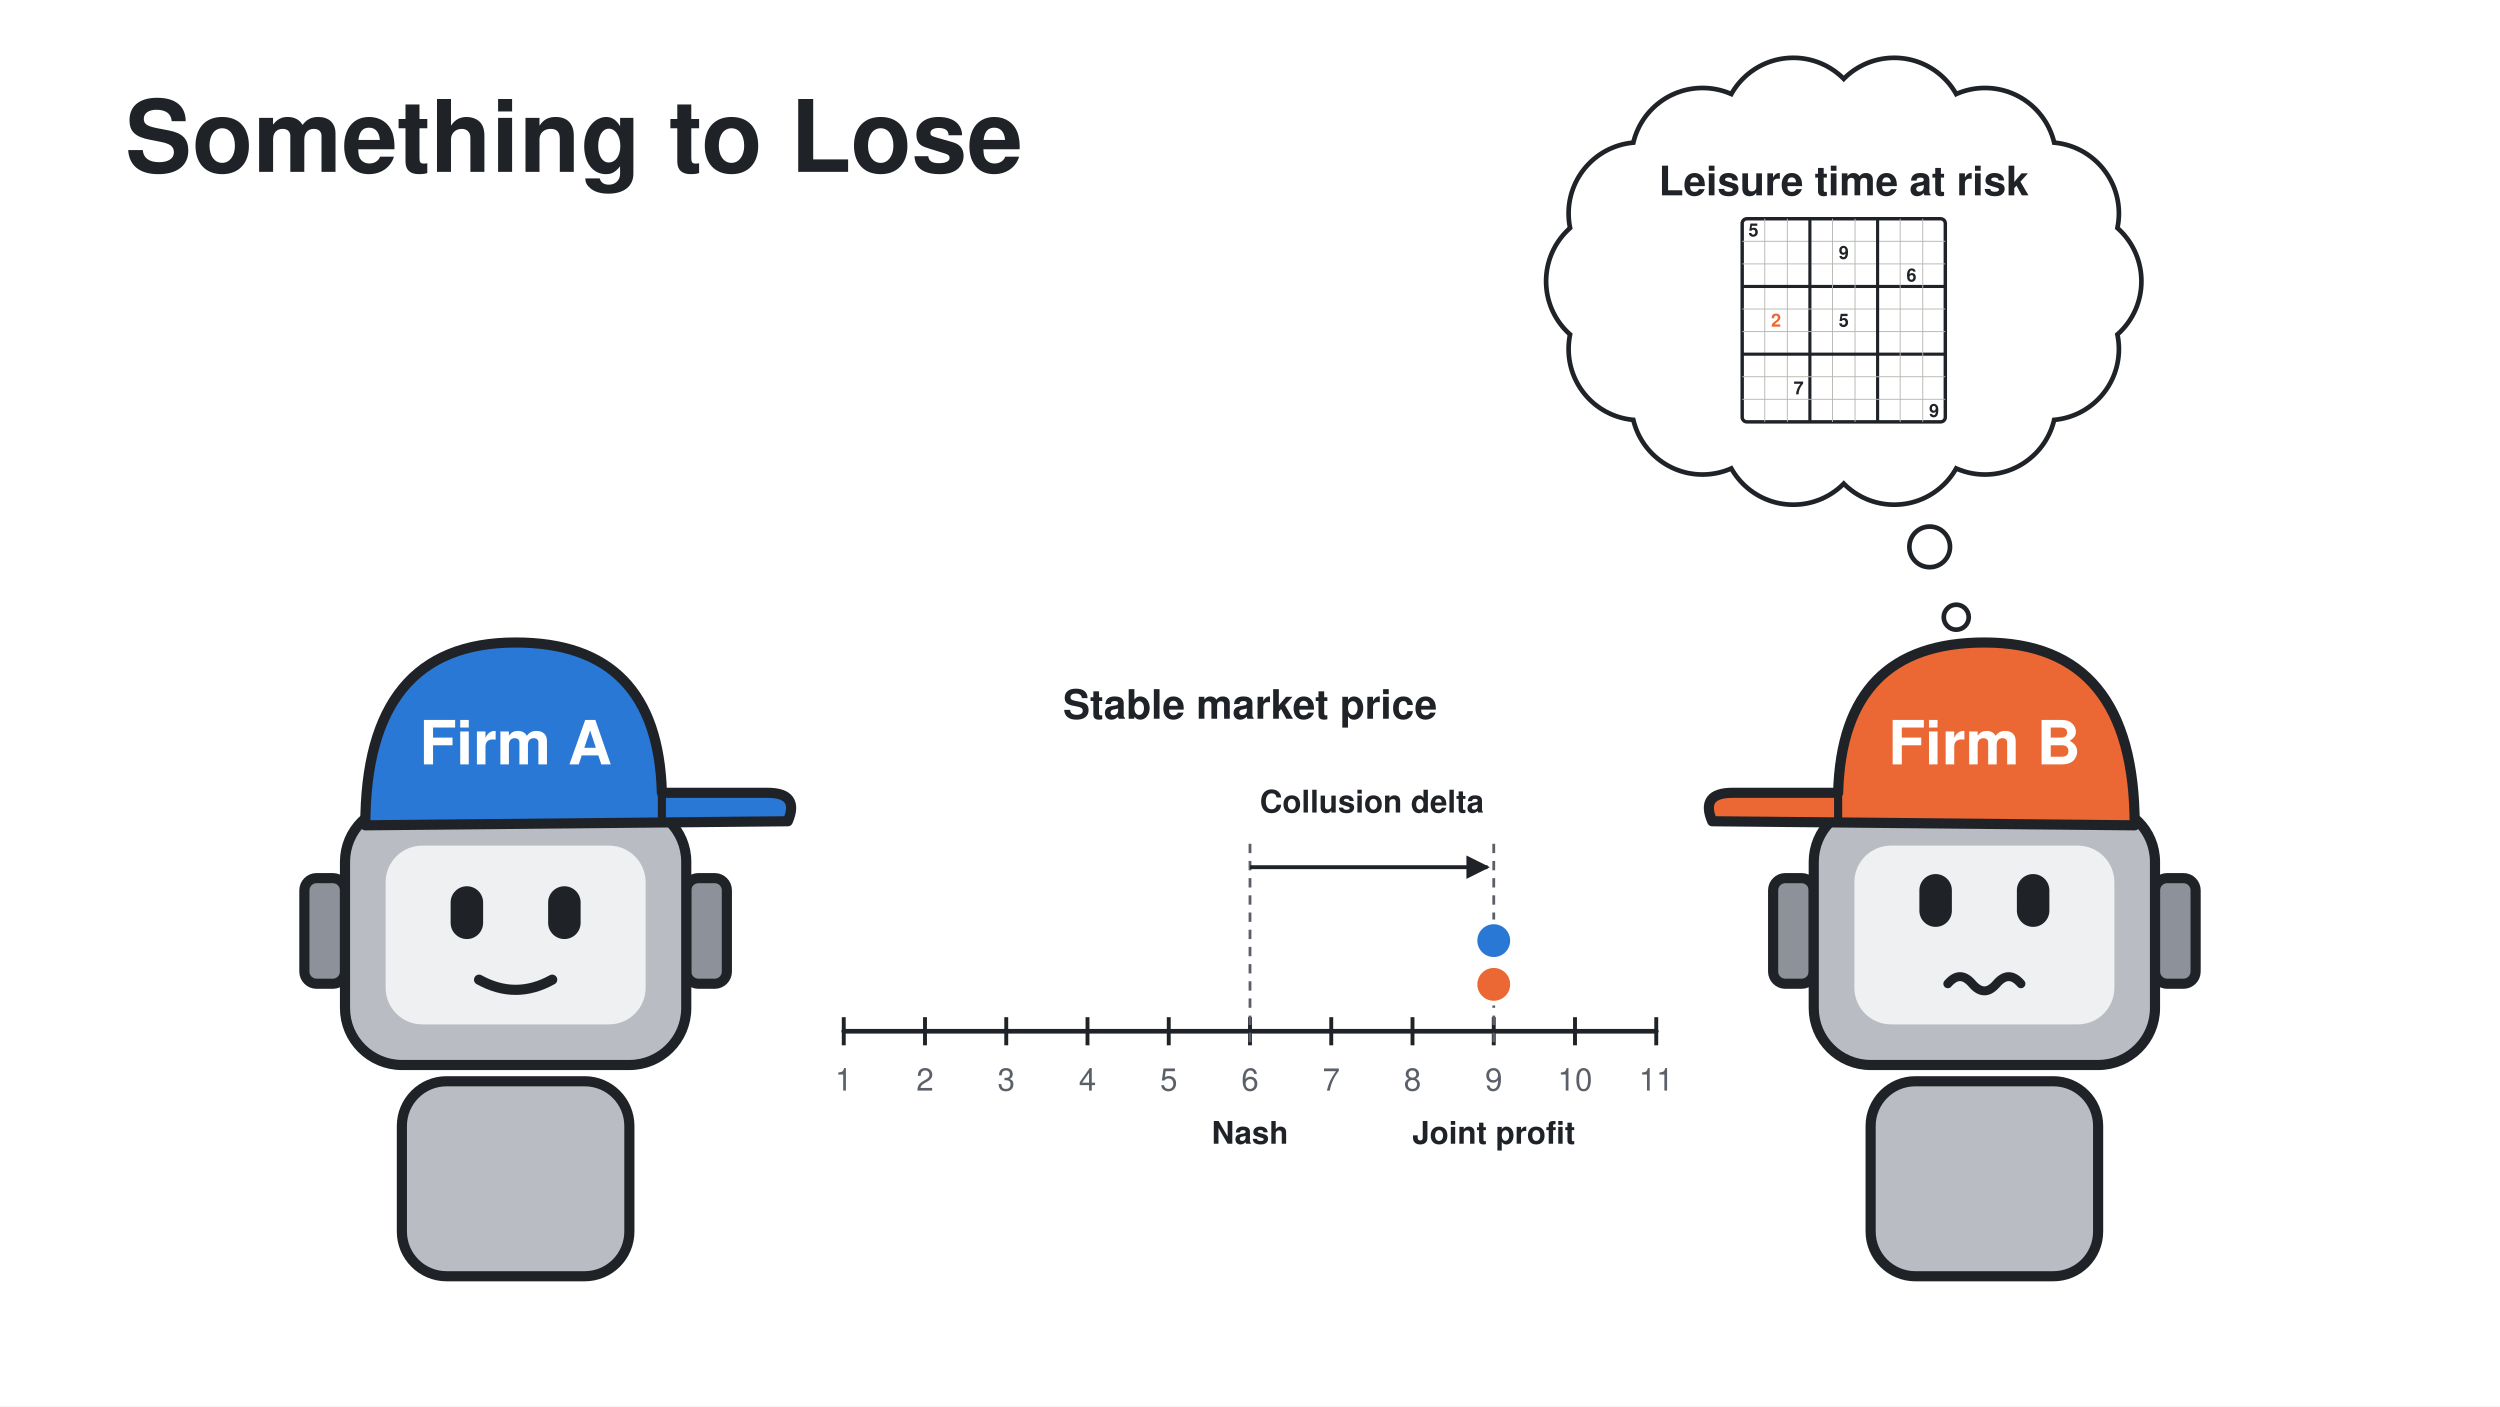
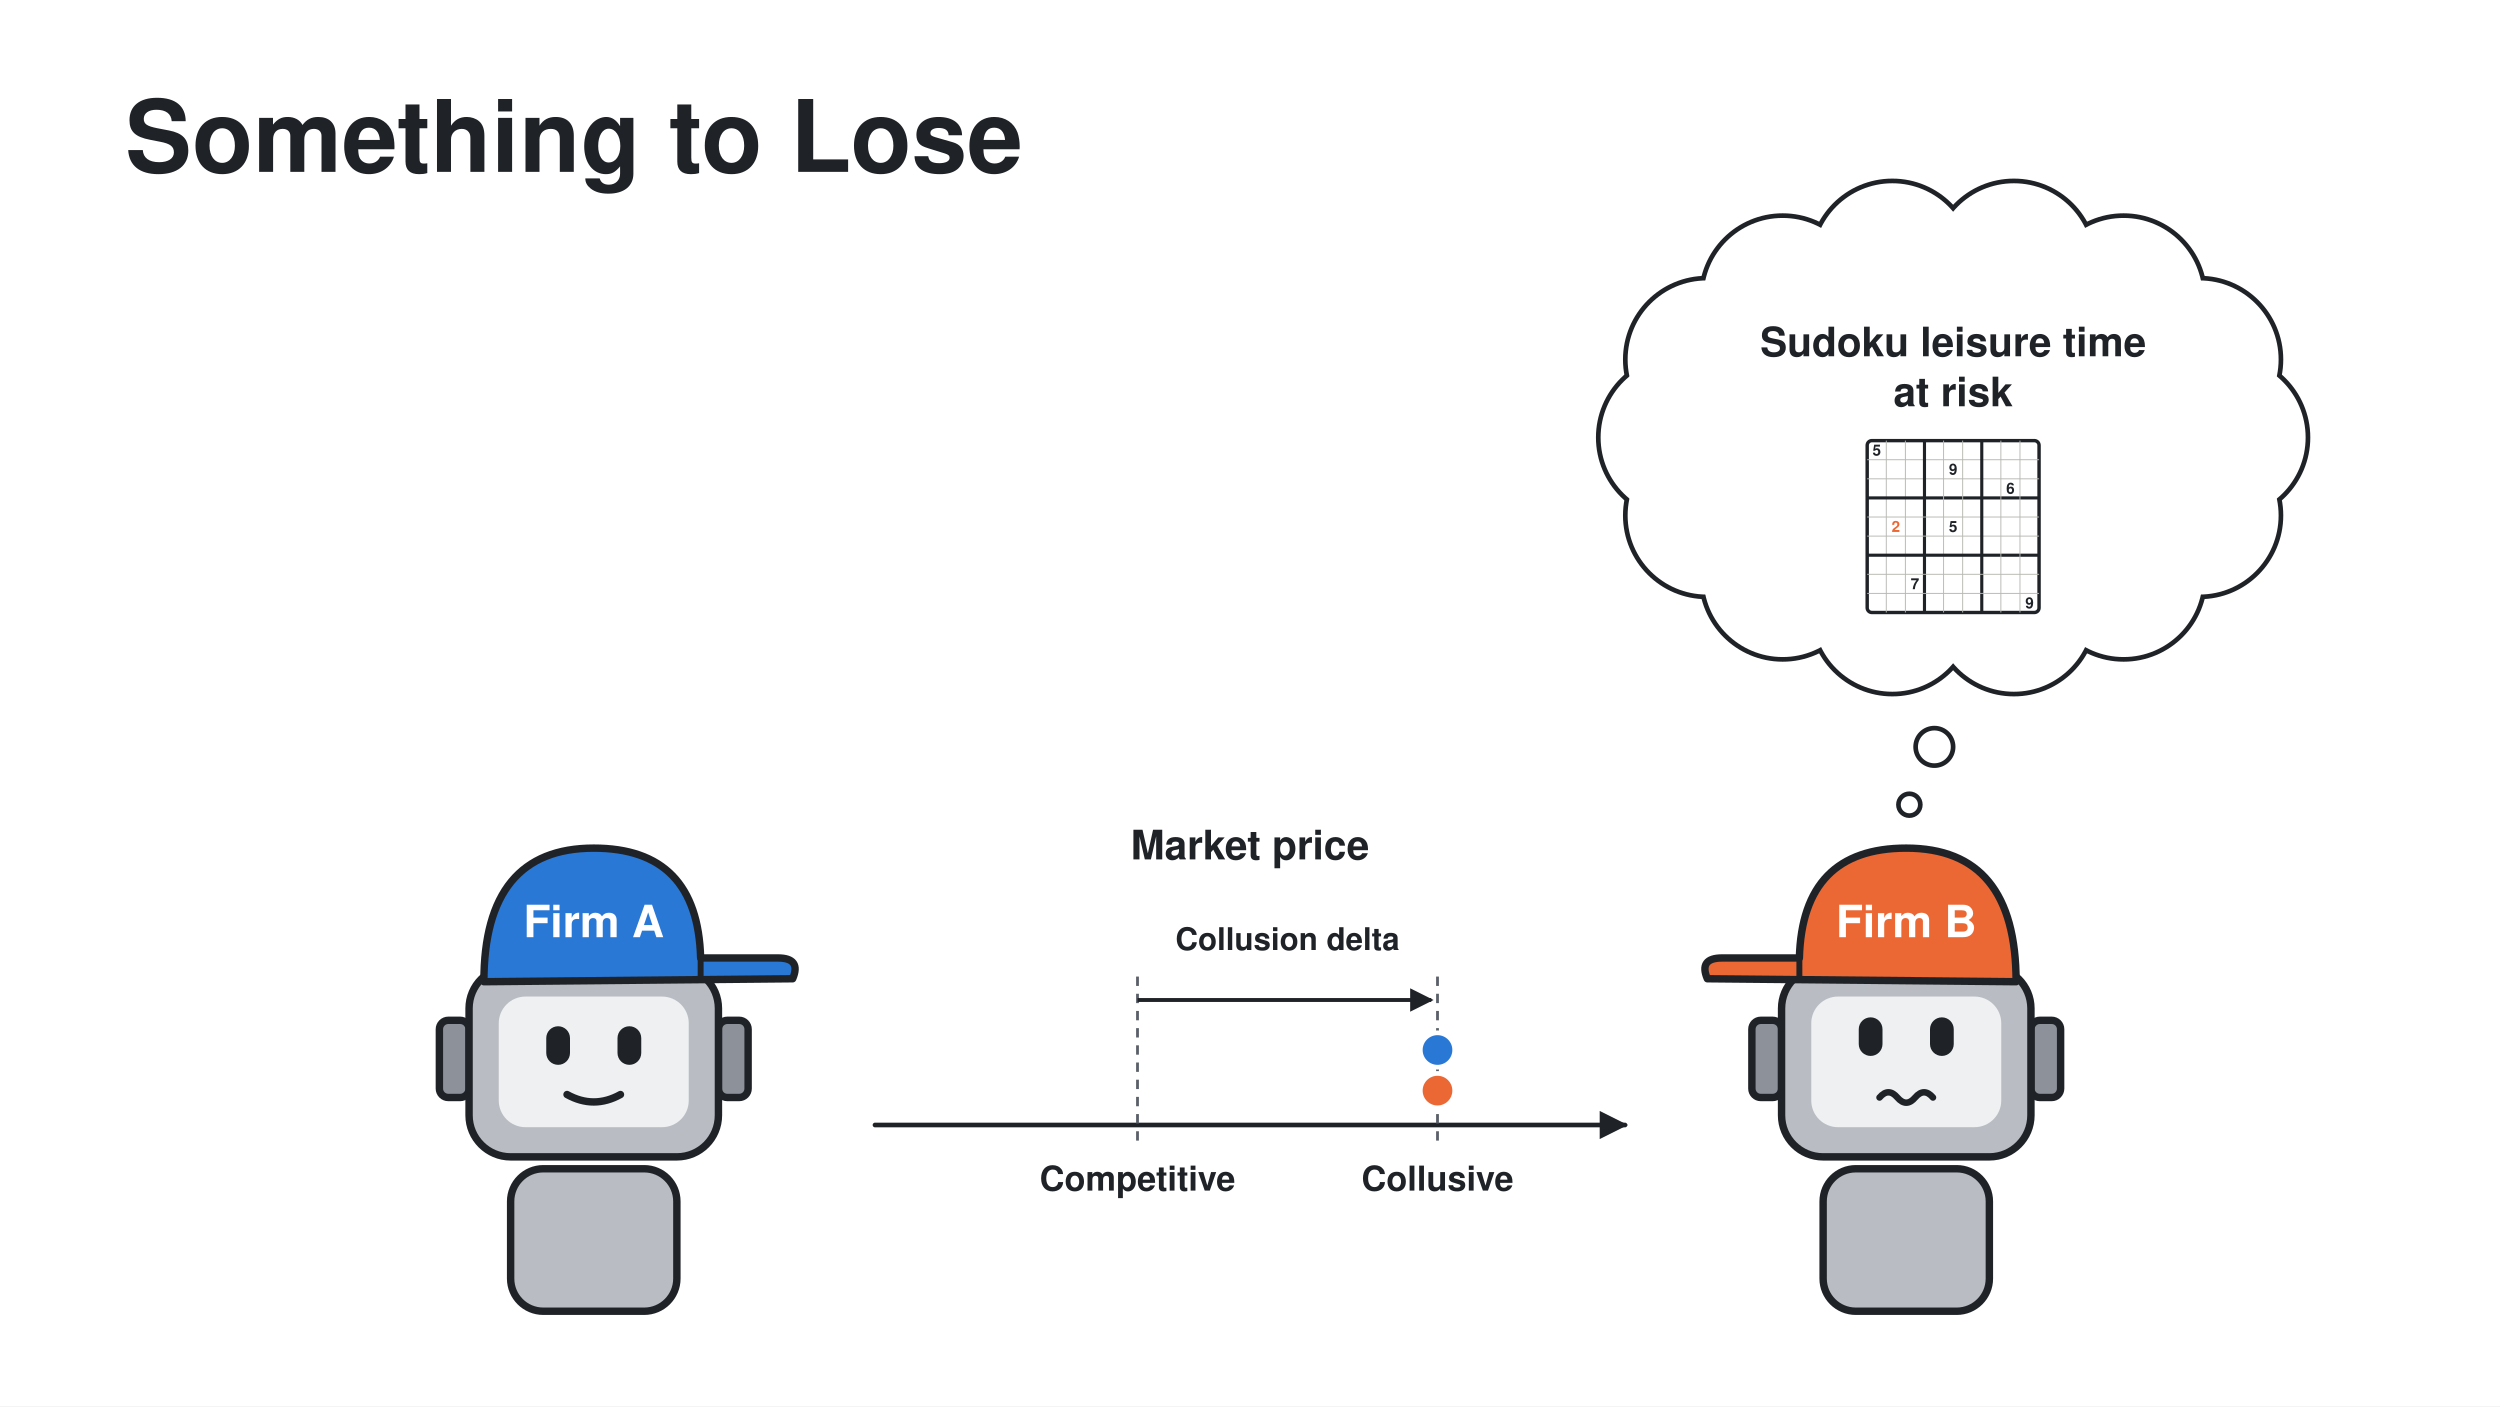
<svg xmlns="http://www.w3.org/2000/svg" viewBox="0 0 1600 900" width="1600" height="900">
  <rect width="1600" height="900" fill="white" />
-   <path d="M540 660H1060" stroke="#1f2328" stroke-width="3" stroke-linecap="round" />
-   <text x="800.0" y="460" font-size="26" fill="#1f2328" text-anchor="middle" font-weight="bold" font-family="Helvetica, Arial, sans-serif">Stable market price</text>
-   <path d="M540.0 651V669" stroke="#1f2328" stroke-width="2.5" />
-   <text x="540.0" y="698" font-size="20" fill="#5b6068" text-anchor="middle" font-weight="normal" font-family="Helvetica, Arial, sans-serif">1</text>
-   <path d="M592.0 651V669" stroke="#1f2328" stroke-width="2.5" />
-   <text x="592.0" y="698" font-size="20" fill="#5b6068" text-anchor="middle" font-weight="normal" font-family="Helvetica, Arial, sans-serif">2</text>
-   <path d="M644.0 651V669" stroke="#1f2328" stroke-width="2.5" />
-   <text x="644.0" y="698" font-size="20" fill="#5b6068" text-anchor="middle" font-weight="normal" font-family="Helvetica, Arial, sans-serif">3</text>
-   <path d="M696.0 651V669" stroke="#1f2328" stroke-width="2.5" />
-   <text x="696.0" y="698" font-size="20" fill="#5b6068" text-anchor="middle" font-weight="normal" font-family="Helvetica, Arial, sans-serif">4</text>
-   <path d="M748.0 651V669" stroke="#1f2328" stroke-width="2.5" />
-   <text x="748.0" y="698" font-size="20" fill="#5b6068" text-anchor="middle" font-weight="normal" font-family="Helvetica, Arial, sans-serif">5</text>
-   <path d="M800.0 651V669" stroke="#1f2328" stroke-width="2.5" />
-   <text x="800.0" y="698" font-size="20" fill="#5b6068" text-anchor="middle" font-weight="normal" font-family="Helvetica, Arial, sans-serif">6</text>
-   <path d="M852.0 651V669" stroke="#1f2328" stroke-width="2.5" />
-   <text x="852.0" y="698" font-size="20" fill="#5b6068" text-anchor="middle" font-weight="normal" font-family="Helvetica, Arial, sans-serif">7</text>
-   <path d="M904.0 651V669" stroke="#1f2328" stroke-width="2.5" />
-   <text x="904.0" y="698" font-size="20" fill="#5b6068" text-anchor="middle" font-weight="normal" font-family="Helvetica, Arial, sans-serif">8</text>
-   <path d="M956.0 651V669" stroke="#1f2328" stroke-width="2.5" />
-   <text x="956.0" y="698" font-size="20" fill="#5b6068" text-anchor="middle" font-weight="normal" font-family="Helvetica, Arial, sans-serif">9</text>
-   <path d="M1008.0 651V669" stroke="#1f2328" stroke-width="2.5" />
-   <text x="1008.0" y="698" font-size="20" fill="#5b6068" text-anchor="middle" font-weight="normal" font-family="Helvetica, Arial, sans-serif">10</text>
-   <path d="M1060.0 651V669" stroke="#1f2328" stroke-width="2.5" />
-   <text x="1060.0" y="698" font-size="20" fill="#5b6068" text-anchor="middle" font-weight="normal" font-family="Helvetica, Arial, sans-serif">11</text>
-   <path d="M800.0 540V670" stroke="#5b6068" stroke-width="1.8" stroke-dasharray="6 5" />
-   <text x="800.0" y="732" font-size="20" fill="#1f2328" text-anchor="middle" font-weight="bold" font-family="Helvetica, Arial, sans-serif">Nash</text>
-   <path d="M956.0 540V670" stroke="#5b6068" stroke-width="1.8" stroke-dasharray="6 5" />
-   <text x="956.0" y="732" font-size="20" fill="#1f2328" text-anchor="middle" font-weight="bold" font-family="Helvetica, Arial, sans-serif">Joint profit</text>
  <defs>
    <marker id="tip" viewBox="0 0 10 10" refX="9" refY="5" markerWidth="6" markerHeight="6" orient="auto">
      <path d="M0 0L10 5L0 10Z" fill="#1f2328" />
    </marker>
  </defs>
-   <path d="M800.0 555H952.0" stroke="#1f2328" stroke-width="2.5" marker-end="url(#tip)" />
-   <text x="878.0" y="520" font-size="20" fill="#1f2328" text-anchor="middle" font-weight="bold" font-family="Helvetica, Arial, sans-serif">Collusion delta</text>
-   <circle cx="956.0" cy="602" r="12" fill="#2a78d6" stroke="white" stroke-width="3" />
-   <circle cx="956.0" cy="630" r="12" fill="#eb6834" stroke="white" stroke-width="3" />
-   <g transform="translate(330 640) scale(2.6 2.6)">
+   <path d="M560 720H1040" stroke="#1f2328" stroke-width="3" stroke-linecap="round" marker-end="url(#tip)" />
+   <text x="800.0" y="550" font-size="26" fill="#1f2328" text-anchor="middle" font-weight="bold" font-family="Helvetica, Arial, sans-serif">Market price</text>
+   <path d="M728.0 625V732" stroke="#5b6068" stroke-width="1.8" stroke-dasharray="6 5" />
+   <text x="728.0" y="762" font-size="22" fill="#1f2328" text-anchor="middle" font-weight="bold" font-family="Helvetica, Arial, sans-serif">Competitive</text>
+   <path d="M920.0 625V732" stroke="#5b6068" stroke-width="1.8" stroke-dasharray="6 5" />
+   <text x="920.0" y="762" font-size="22" fill="#1f2328" text-anchor="middle" font-weight="bold" font-family="Helvetica, Arial, sans-serif">Collusive</text>
+   <path d="M728.0 640H916.0" stroke="#1f2328" stroke-width="2.5" marker-end="url(#tip)" />
+   <text x="824.0" y="608" font-size="20" fill="#1f2328" text-anchor="middle" font-weight="bold" font-family="Helvetica, Arial, sans-serif">Collusion delta</text>
+   <circle cx="920.0" cy="672" r="11" fill="#2a78d6" stroke="white" stroke-width="3" />
+   <circle cx="920.0" cy="698" r="11" fill="#eb6834" stroke="white" stroke-width="3" />
+   <g transform="translate(380 710) scale(1.9 1.9)">
    <rect x="-52" y="-30" width="10" height="26" rx="3" fill="#8d9199" stroke="#1f2328" stroke-width="2.5" />
    <rect x="42" y="-30" width="10" height="26" rx="3" fill="#8d9199" stroke="#1f2328" stroke-width="2.5" />
    <rect x="-28" y="20" width="56" height="48" rx="11" fill="#b9bcc2" stroke="#1f2328" stroke-width="2.5" />
    <rect x="-42" y="-48" width="84" height="64" rx="14" fill="#b9bcc2" stroke="#1f2328" stroke-width="2.5" />
    <rect x="-32" y="-38" width="64" height="44" rx="9" fill="#eef0f2" />
    <rect x="-16" y="-28" width="8" height="13" rx="4" fill="#1f2328" />
    <rect x="8" y="-28" width="8" height="13" rx="4" fill="#1f2328" />
    <path d="M-9 -5Q0 0 9 -5" stroke="#1f2328" stroke-width="2.5" fill="none" stroke-linecap="round" stroke-linejoin="round" />
    <path d="M-37 -43Q-37 -88 0 -88Q35 -88 36 -51H62Q70 -51 67 -44Z" fill="#2a78d6" stroke="#1f2328" stroke-width="2.5" stroke-linejoin="round" />
    <path d="M36 -51V-44" stroke="#1f2328" stroke-width="2" />
  </g>
-   <text x="330" y="489.2" font-size="39.0" fill="white" text-anchor="middle" font-weight="bold" font-family="Helvetica, Arial, sans-serif">Firm A</text>
-   <g transform="translate(1270 640) scale(-2.6 2.6)">
+   <text x="380" y="599.8" font-size="28.5" fill="white" text-anchor="middle" font-weight="bold" font-family="Helvetica, Arial, sans-serif">Firm A</text>
+   <g transform="translate(1220 710) scale(-1.9 1.9)">
    <rect x="-52" y="-30" width="10" height="26" rx="3" fill="#8d9199" stroke="#1f2328" stroke-width="2.5" />
    <rect x="42" y="-30" width="10" height="26" rx="3" fill="#8d9199" stroke="#1f2328" stroke-width="2.5" />
    <rect x="-28" y="20" width="56" height="48" rx="11" fill="#b9bcc2" stroke="#1f2328" stroke-width="2.5" />
    <rect x="-42" y="-48" width="84" height="64" rx="14" fill="#b9bcc2" stroke="#1f2328" stroke-width="2.5" />
    <rect x="-32" y="-38" width="64" height="44" rx="9" fill="#eef0f2" />
    <rect x="-16" y="-31" width="8" height="13" rx="4" fill="#1f2328" />
    <rect x="8" y="-31" width="8" height="13" rx="4" fill="#1f2328" />
    <path d="M-9 -4Q-6 -7.5 -3 -4T3 -4T9 -4" stroke="#1f2328" stroke-width="2.2" fill="none" stroke-linecap="round" stroke-linejoin="round" />
    <path d="M-37 -43Q-37 -88 0 -88Q35 -88 36 -51H62Q70 -51 67 -44Z" fill="#eb6834" stroke="#1f2328" stroke-width="2.5" stroke-linejoin="round" />
    <path d="M36 -51V-44" stroke="#1f2328" stroke-width="2" />
  </g>
-   <text x="1270" y="489.2" font-size="39.0" fill="white" text-anchor="middle" font-weight="bold" font-family="Helvetica, Arial, sans-serif">Firm B</text>
-   <circle cx="1252" cy="395" r="8" fill="white" stroke="#1f2328" stroke-width="3" />
-   <circle cx="1235" cy="350" r="13" fill="white" stroke="#1f2328" stroke-width="3" />
-   <circle cx="1325.0" cy="180.0" r="44.0" fill="white" stroke="#1f2328" stroke-width="6" />
-   <circle cx="1310.6" cy="223.4" r="44.0" fill="white" stroke="#1f2328" stroke-width="6" />
-   <circle cx="1270.4" cy="258.2" r="44.0" fill="white" stroke="#1f2328" stroke-width="6" />
-   <circle cx="1212.3" cy="277.5" r="44.0" fill="white" stroke="#1f2328" stroke-width="6" />
-   <circle cx="1147.7" cy="277.5" r="44.0" fill="white" stroke="#1f2328" stroke-width="6" />
-   <circle cx="1089.6" cy="258.2" r="44.0" fill="white" stroke="#1f2328" stroke-width="6" />
-   <circle cx="1049.4" cy="223.4" r="44.0" fill="white" stroke="#1f2328" stroke-width="6" />
-   <circle cx="1035.0" cy="180.0" r="44.0" fill="white" stroke="#1f2328" stroke-width="6" />
-   <circle cx="1049.4" cy="136.6" r="44.0" fill="white" stroke="#1f2328" stroke-width="6" />
-   <circle cx="1089.6" cy="101.8" r="44.0" fill="white" stroke="#1f2328" stroke-width="6" />
-   <circle cx="1147.7" cy="82.5" r="44.0" fill="white" stroke="#1f2328" stroke-width="6" />
-   <circle cx="1212.3" cy="82.5" r="44.0" fill="white" stroke="#1f2328" stroke-width="6" />
-   <circle cx="1270.4" cy="101.8" r="44.0" fill="white" stroke="#1f2328" stroke-width="6" />
-   <circle cx="1310.6" cy="136.6" r="44.0" fill="white" stroke="#1f2328" stroke-width="6" />
-   <circle cx="1325.0" cy="180.0" r="44.0" fill="white" />
-   <circle cx="1310.6" cy="223.4" r="44.0" fill="white" />
-   <circle cx="1270.4" cy="258.2" r="44.0" fill="white" />
-   <circle cx="1212.3" cy="277.5" r="44.0" fill="white" />
-   <circle cx="1147.7" cy="277.5" r="44.0" fill="white" />
-   <circle cx="1089.6" cy="258.2" r="44.0" fill="white" />
-   <circle cx="1049.4" cy="223.4" r="44.0" fill="white" />
-   <circle cx="1035.0" cy="180.0" r="44.0" fill="white" />
-   <circle cx="1049.4" cy="136.6" r="44.0" fill="white" />
-   <circle cx="1089.6" cy="101.8" r="44.0" fill="white" />
-   <circle cx="1147.7" cy="82.5" r="44.0" fill="white" />
-   <circle cx="1212.3" cy="82.5" r="44.0" fill="white" />
-   <circle cx="1270.4" cy="101.8" r="44.0" fill="white" />
-   <circle cx="1310.6" cy="136.6" r="44.0" fill="white" />
-   <ellipse cx="1180" cy="180" rx="145.0" ry="100.0" fill="white" />
-   <rect x="1115" y="140" width="130" height="130" rx="3" fill="white" stroke="#1f2328" stroke-width="2.2" />
-   <path d="M1129.444 140V270M1115 154.444H1245" stroke="#b8b8b2" stroke-width="0.6" />
-   <path d="M1143.889 140V270M1115 168.889H1245" stroke="#b8b8b2" stroke-width="0.6" />
-   <path d="M1158.333 140V270M1115 183.333H1245" stroke="#1f2328" stroke-width="2" />
-   <path d="M1172.778 140V270M1115 197.778H1245" stroke="#b8b8b2" stroke-width="0.6" />
-   <path d="M1187.222 140V270M1115 212.222H1245" stroke="#b8b8b2" stroke-width="0.6" />
-   <path d="M1201.667 140V270M1115 226.667H1245" stroke="#1f2328" stroke-width="2" />
-   <path d="M1216.111 140V270M1115 241.111H1245" stroke="#b8b8b2" stroke-width="0.6" />
-   <path d="M1230.556 140V270M1115 255.556H1245" stroke="#b8b8b2" stroke-width="0.6" />
-   <text x="1122.222" y="151.267" font-size="11.556" fill="#1f2328" text-anchor="middle" font-weight="bold" font-family="Helvetica, Arial, sans-serif">5</text>
-   <text x="1180.0" y="165.711" font-size="11.556" fill="#1f2328" text-anchor="middle" font-weight="bold" font-family="Helvetica, Arial, sans-serif">9</text>
-   <text x="1223.333" y="180.156" font-size="11.556" fill="#1f2328" text-anchor="middle" font-weight="bold" font-family="Helvetica, Arial, sans-serif">6</text>
-   <text x="1136.667" y="209.044" font-size="11.556" fill="#eb6834" text-anchor="middle" font-weight="bold" font-family="Helvetica, Arial, sans-serif">2</text>
-   <text x="1180.0" y="209.044" font-size="11.556" fill="#1f2328" text-anchor="middle" font-weight="bold" font-family="Helvetica, Arial, sans-serif">5</text>
-   <text x="1151.111" y="252.378" font-size="11.556" fill="#1f2328" text-anchor="middle" font-weight="bold" font-family="Helvetica, Arial, sans-serif">7</text>
-   <text x="1237.778" y="266.822" font-size="11.556" fill="#1f2328" text-anchor="middle" font-weight="bold" font-family="Helvetica, Arial, sans-serif">9</text>
-   <text x="1180" y="125" font-size="26" fill="#1f2328" text-anchor="middle" font-weight="bold" font-family="Helvetica, Arial, sans-serif">Leisure time at risk</text>
+   <text x="1220" y="599.8" font-size="28.5" fill="white" text-anchor="middle" font-weight="bold" font-family="Helvetica, Arial, sans-serif">Firm B</text>
+   <circle cx="1222" cy="515" r="7" fill="white" stroke="#1f2328" stroke-width="3" />
+   <circle cx="1238" cy="478" r="12" fill="white" stroke="#1f2328" stroke-width="3" />
+   <circle cx="1425.0" cy="280.0" r="50.6" fill="white" stroke="#1f2328" stroke-width="6" />
+   <circle cx="1407.7" cy="329.9" r="50.6" fill="white" stroke="#1f2328" stroke-width="6" />
+   <circle cx="1359.1" cy="369.9" r="50.6" fill="white" stroke="#1f2328" stroke-width="6" />
+   <circle cx="1288.9" cy="392.1" r="50.6" fill="white" stroke="#1f2328" stroke-width="6" />
+   <circle cx="1211.1" cy="392.1" r="50.6" fill="white" stroke="#1f2328" stroke-width="6" />
+   <circle cx="1140.9" cy="369.9" r="50.6" fill="white" stroke="#1f2328" stroke-width="6" />
+   <circle cx="1092.3" cy="329.9" r="50.6" fill="white" stroke="#1f2328" stroke-width="6" />
+   <circle cx="1075.0" cy="280.0" r="50.6" fill="white" stroke="#1f2328" stroke-width="6" />
+   <circle cx="1092.3" cy="230.1" r="50.6" fill="white" stroke="#1f2328" stroke-width="6" />
+   <circle cx="1140.9" cy="190.1" r="50.6" fill="white" stroke="#1f2328" stroke-width="6" />
+   <circle cx="1211.1" cy="167.9" r="50.6" fill="white" stroke="#1f2328" stroke-width="6" />
+   <circle cx="1288.9" cy="167.9" r="50.6" fill="white" stroke="#1f2328" stroke-width="6" />
+   <circle cx="1359.1" cy="190.1" r="50.6" fill="white" stroke="#1f2328" stroke-width="6" />
+   <circle cx="1407.7" cy="230.1" r="50.6" fill="white" stroke="#1f2328" stroke-width="6" />
+   <circle cx="1425.0" cy="280.0" r="50.6" fill="white" />
+   <circle cx="1407.7" cy="329.9" r="50.6" fill="white" />
+   <circle cx="1359.1" cy="369.9" r="50.6" fill="white" />
+   <circle cx="1288.9" cy="392.1" r="50.6" fill="white" />
+   <circle cx="1211.1" cy="392.1" r="50.6" fill="white" />
+   <circle cx="1140.9" cy="369.9" r="50.6" fill="white" />
+   <circle cx="1092.3" cy="329.9" r="50.6" fill="white" />
+   <circle cx="1075.0" cy="280.0" r="50.6" fill="white" />
+   <circle cx="1092.3" cy="230.1" r="50.6" fill="white" />
+   <circle cx="1140.9" cy="190.1" r="50.6" fill="white" />
+   <circle cx="1211.1" cy="167.9" r="50.6" fill="white" />
+   <circle cx="1288.9" cy="167.9" r="50.6" fill="white" />
+   <circle cx="1359.1" cy="190.1" r="50.6" fill="white" />
+   <circle cx="1407.7" cy="230.1" r="50.6" fill="white" />
+   <ellipse cx="1250" cy="280" rx="175.0" ry="115.0" fill="white" />
+   <text x="1250" y="228" font-size="26" fill="#1f2328" text-anchor="middle" font-weight="bold" font-family="Helvetica, Arial, sans-serif">Sudoku leisure time</text>
+   <text x="1250" y="260" font-size="26" fill="#1f2328" text-anchor="middle" font-weight="bold" font-family="Helvetica, Arial, sans-serif">at risk</text>
+   <rect x="1195" y="282" width="110" height="110" rx="3" fill="white" stroke="#1f2328" stroke-width="2.2" />
+   <path d="M1207.222 282V392M1195 294.222H1305" stroke="#b8b8b2" stroke-width="0.6" />
+   <path d="M1219.444 282V392M1195 306.444H1305" stroke="#b8b8b2" stroke-width="0.6" />
+   <path d="M1231.667 282V392M1195 318.667H1305" stroke="#1f2328" stroke-width="2" />
+   <path d="M1243.889 282V392M1195 330.889H1305" stroke="#b8b8b2" stroke-width="0.6" />
+   <path d="M1256.111 282V392M1195 343.111H1305" stroke="#b8b8b2" stroke-width="0.6" />
+   <path d="M1268.333 282V392M1195 355.333H1305" stroke="#1f2328" stroke-width="2" />
+   <path d="M1280.556 282V392M1195 367.556H1305" stroke="#b8b8b2" stroke-width="0.6" />
+   <path d="M1292.778 282V392M1195 379.778H1305" stroke="#b8b8b2" stroke-width="0.6" />
+   <text x="1201.111" y="291.533" font-size="9.778" fill="#1f2328" text-anchor="middle" font-weight="bold" font-family="Helvetica, Arial, sans-serif">5</text>
+   <text x="1250.0" y="303.756" font-size="9.778" fill="#1f2328" text-anchor="middle" font-weight="bold" font-family="Helvetica, Arial, sans-serif">9</text>
+   <text x="1286.667" y="315.978" font-size="9.778" fill="#1f2328" text-anchor="middle" font-weight="bold" font-family="Helvetica, Arial, sans-serif">6</text>
+   <text x="1213.333" y="340.422" font-size="9.778" fill="#eb6834" text-anchor="middle" font-weight="bold" font-family="Helvetica, Arial, sans-serif">2</text>
+   <text x="1250.0" y="340.422" font-size="9.778" fill="#1f2328" text-anchor="middle" font-weight="bold" font-family="Helvetica, Arial, sans-serif">5</text>
+   <text x="1225.556" y="377.089" font-size="9.778" fill="#1f2328" text-anchor="middle" font-weight="bold" font-family="Helvetica, Arial, sans-serif">7</text>
+   <text x="1298.889" y="389.311" font-size="9.778" fill="#1f2328" text-anchor="middle" font-weight="bold" font-family="Helvetica, Arial, sans-serif">9</text>
  <text x="80" y="110" font-size="64" fill="#1f2328" text-anchor="start" font-weight="bold" font-family="Helvetica, Arial, sans-serif">Something to Lose</text>
</svg>
